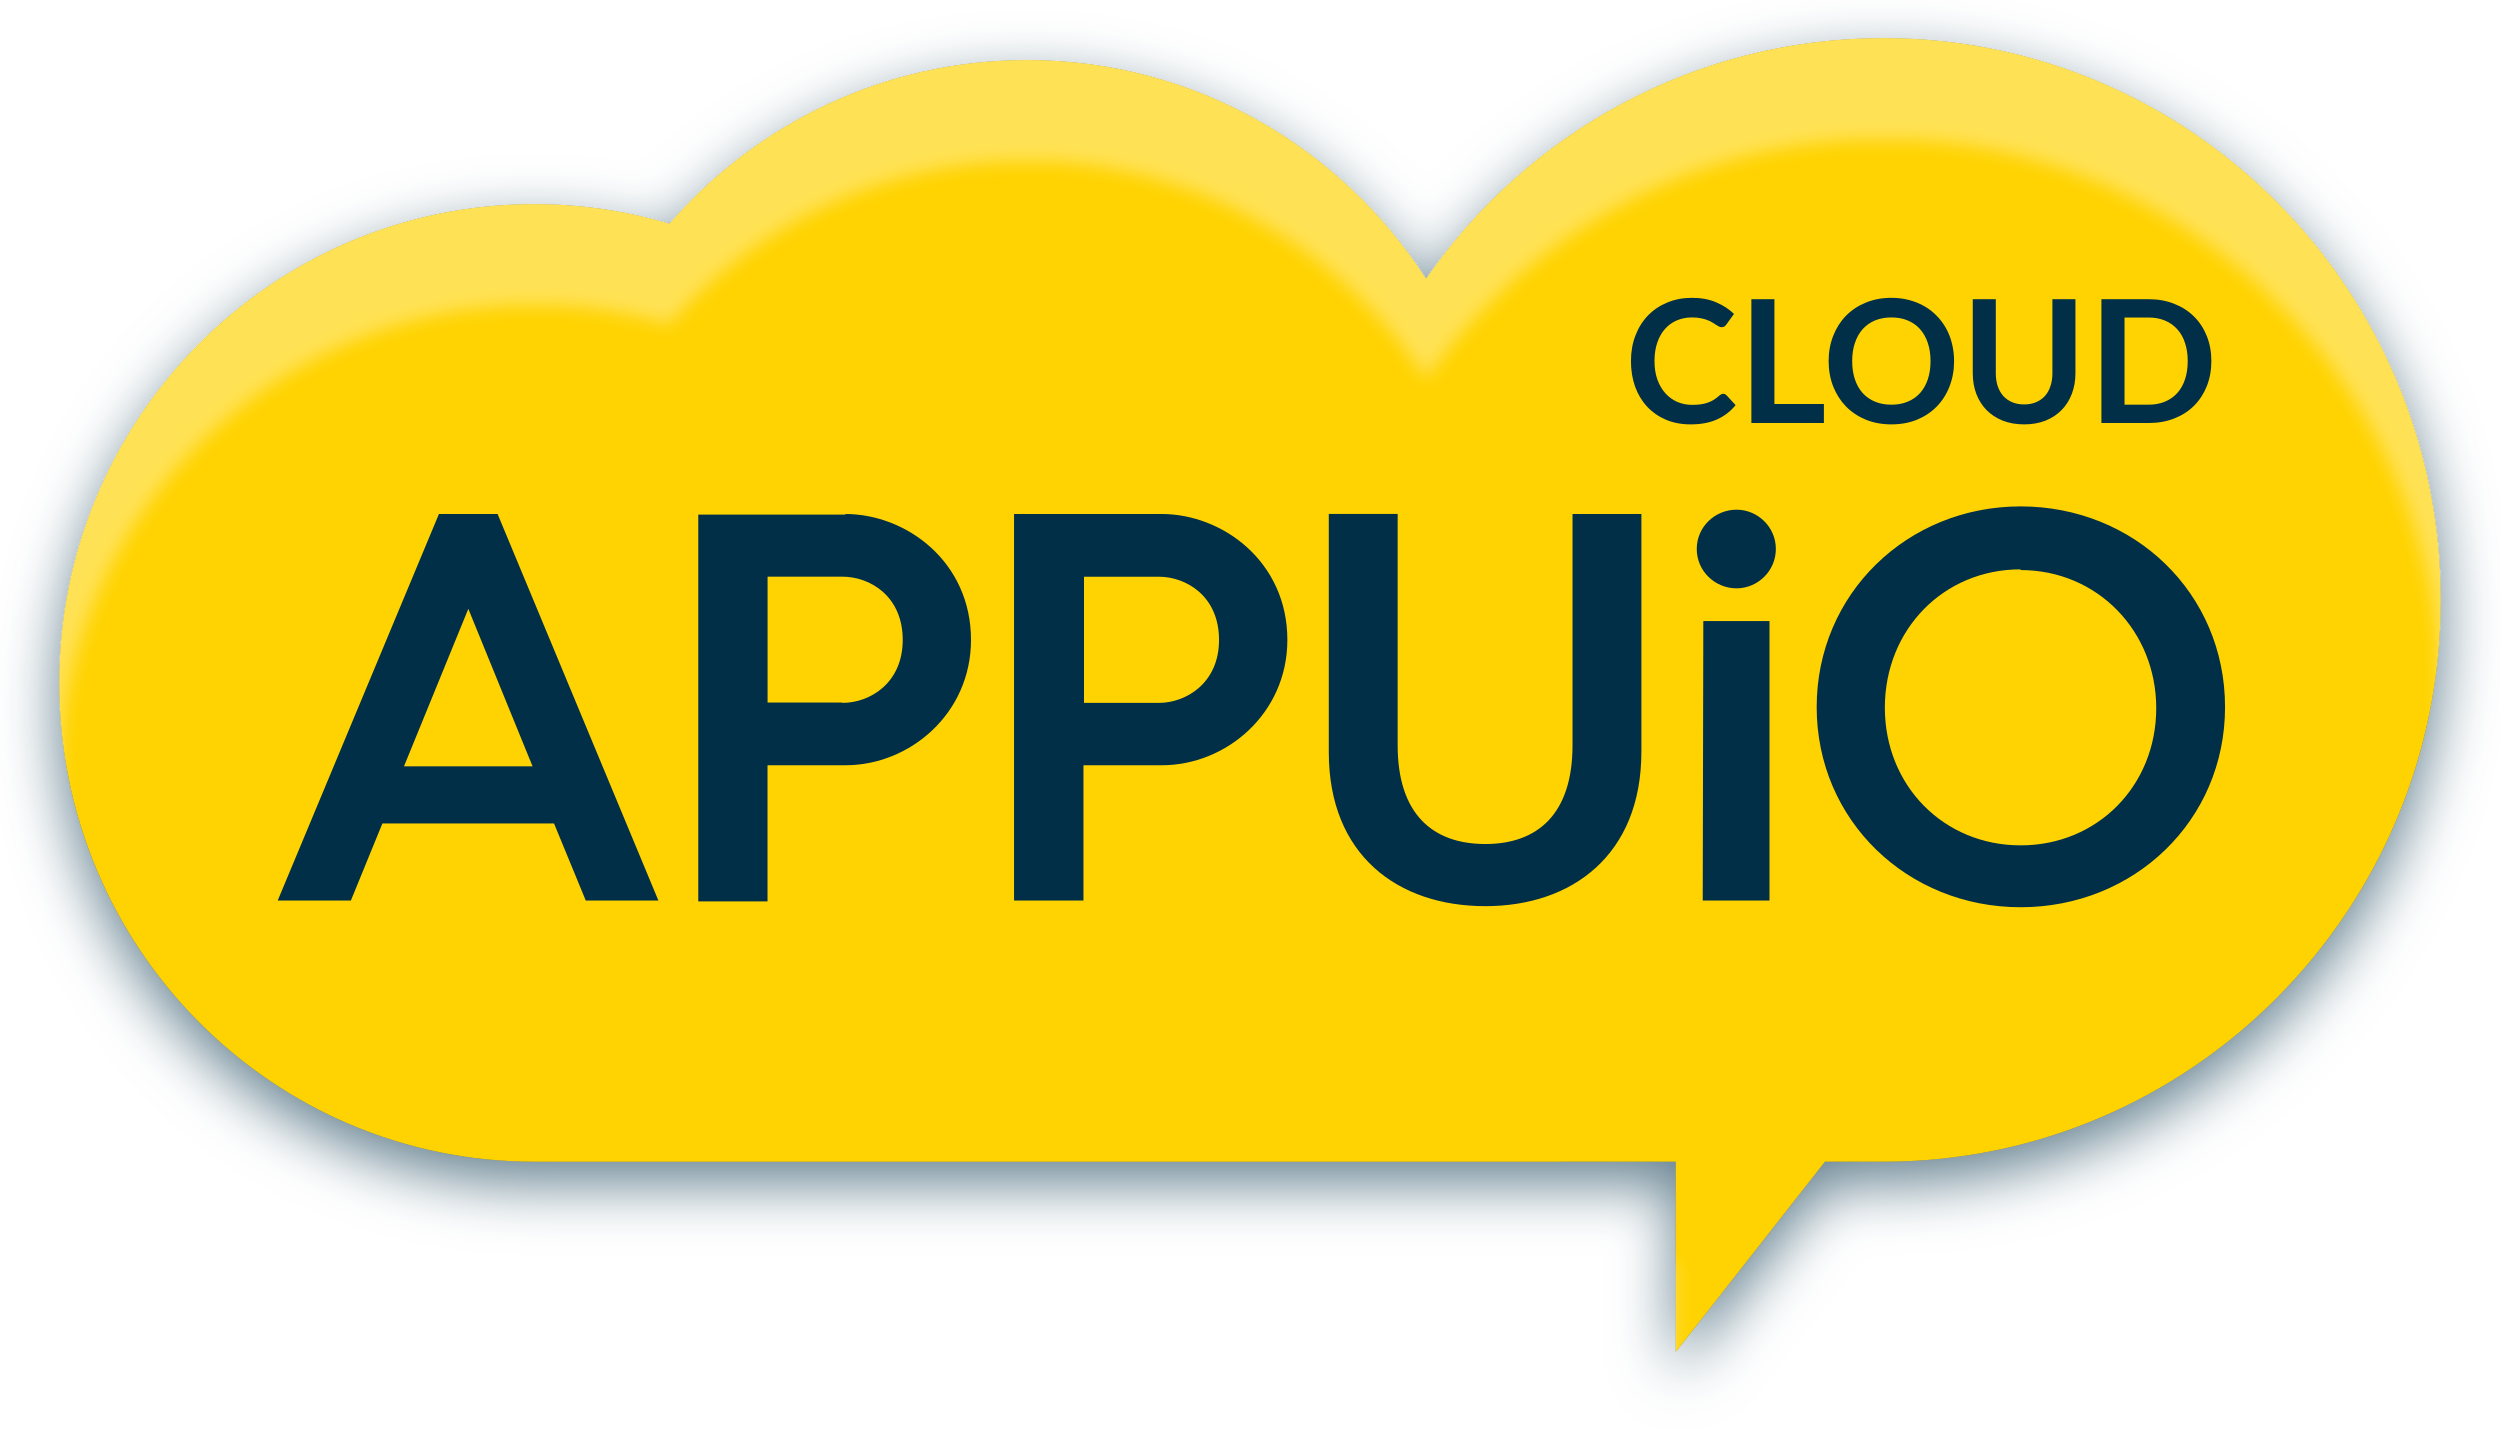
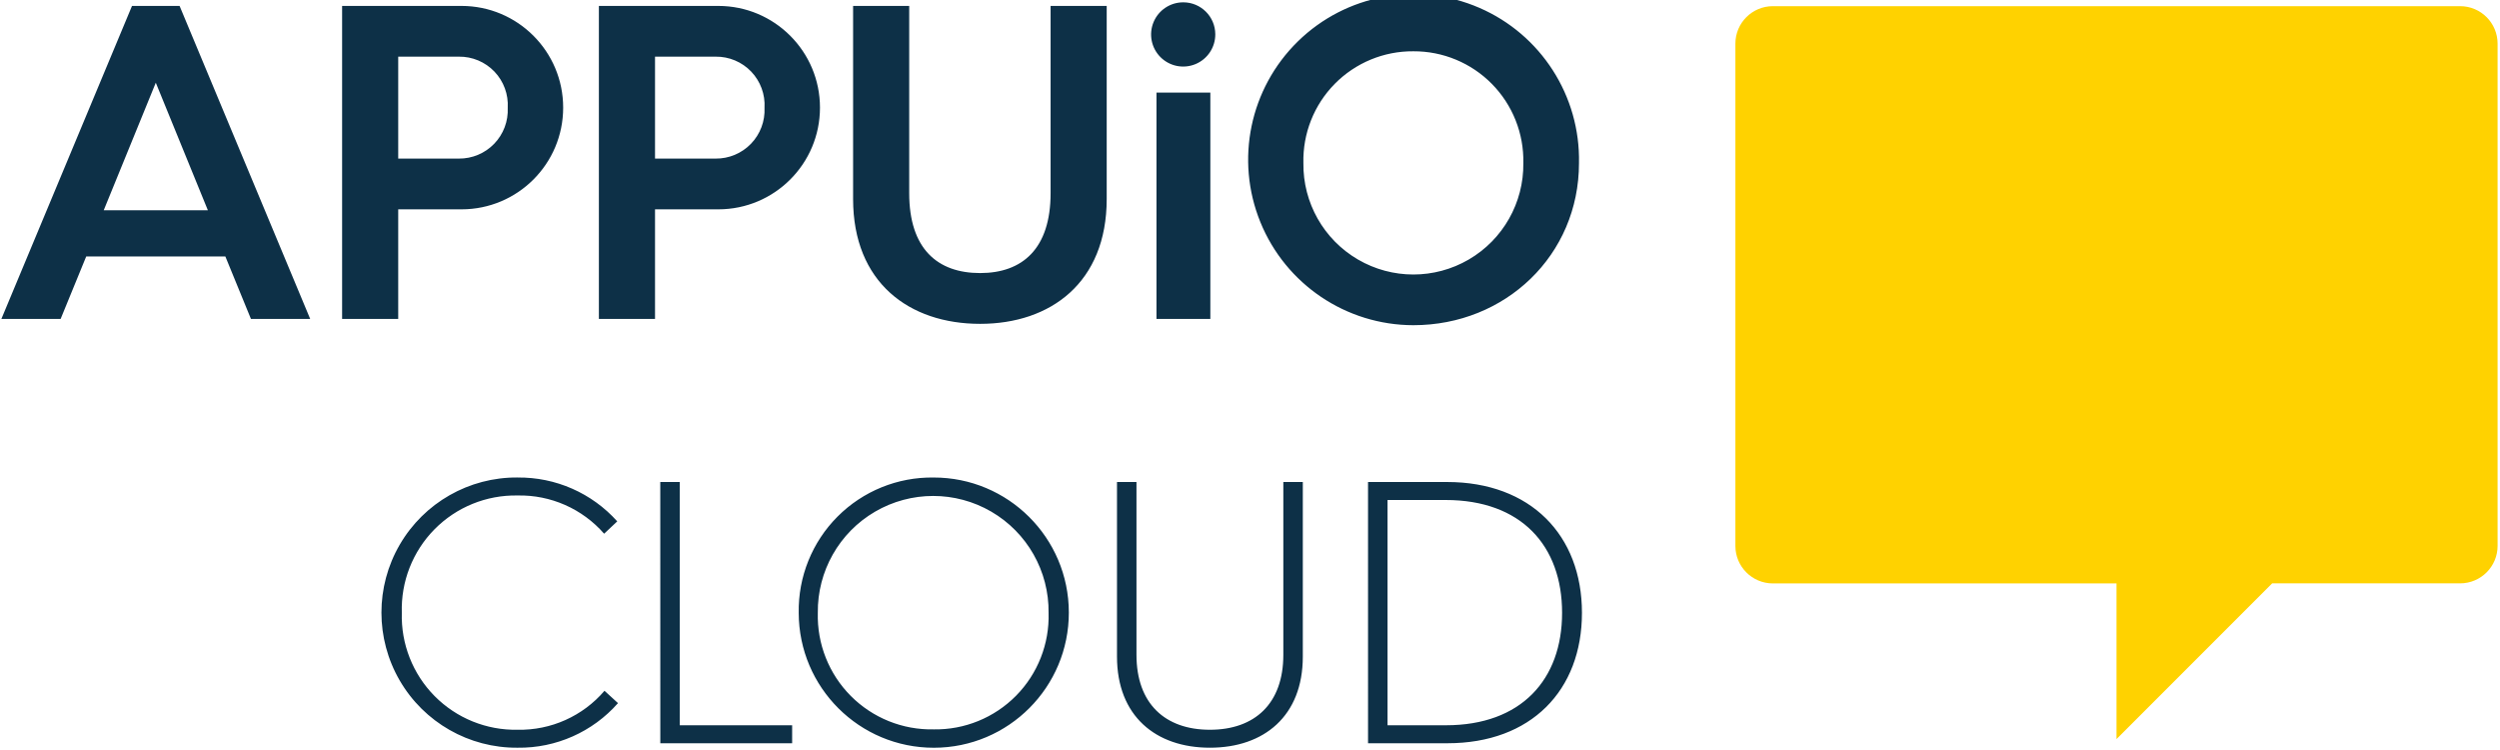
- <svg xmlns="http://www.w3.org/2000/svg" width="591" height="339" viewBox="0 0 591 339" fill="none">
-   <g filter="url(#filter0_d)">
-     <path d="M577 141.813C577 215.164 518.006 274.626 445.234 274.626C440.641 274.626 436.029 274.626 431.415 274.626L396.151 319.589V274.626C306.201 274.626 216.25 274.628 126.301 274.628C64.279 274.628 14 223.95 14 161.435C14 98.92 64.279 48.242 126.301 48.242C137.399 48.242 148.122 49.865 158.248 52.888C178.833 29.168 209.084 14.185 242.806 14.185C282.336 14.185 317.095 34.772 337.108 65.888C360.921 31.498 400.471 9 445.234 9C518.006 9 577 68.462 577 141.813Z" fill="#556D75" />
+ <svg xmlns="http://www.w3.org/2000/svg" viewBox="0 0 283.465 85.039">
+   <g>
+     <path d="M58.71,54.144a14.949,14.949,0,0,1,11.305,4.972l-1.488,1.4a12.677,12.677,0,0,0-9.817-4.335,12.891,12.891,0,0,0-13.131,13.3A12.881,12.881,0,0,0,58.71,82.743a12.63,12.63,0,0,0,9.859-4.419l1.531,1.4a14.909,14.909,0,0,1-11.39,5.056,15.32,15.32,0,1,1,0-30.639Zm16.186.509h2.209V82.234H89.854v2.04H74.9Zm31-.509A15.32,15.32,0,1,1,90.6,69.485,15.087,15.087,0,0,1,105.9,54.144Zm0,28.557a12.826,12.826,0,0,0,13.046-13.216,13.089,13.089,0,1,0-26.176,0A12.87,12.87,0,0,0,105.9,82.7Zm20.806-28.048h2.21V74.244c0,5.525,3.23,8.5,8.329,8.5s8.329-2.974,8.329-8.5V54.653h2.21v19.8c0,6.714-4.377,10.326-10.539,10.326s-10.539-3.612-10.539-10.326Zm28.476,0h8.965c9.477,0,15.3,6.036,15.3,14.832s-5.779,14.789-15.256,14.789h-9.008Zm8.839,27.581c8.541,0,13.173-5.185,13.173-12.749,0-7.607-4.632-12.792-13.216-12.792H157.39V82.234Z" fill="#0d3047" />
+     <path d="M14.974.672.157,36.16H6.878l2.9-7.077H25.564l2.9,7.077h6.72L20.371.672ZM11.766,23.838,17.672,9.379l5.906,14.459ZM52.349.672H38.806V36.16H45.17V23.736h7.179a11.532,11.532,0,1,0,0-23.064Zm-.3,17.311H45.17V6.425h6.874a5.483,5.483,0,0,1,5.549,5.805A5.5,5.5,0,0,1,52.044,17.983ZM74.3,23.736h7.179a11.532,11.532,0,1,0,0-23.064H67.933V36.16H74.3Zm0-17.311h6.874A5.483,5.483,0,0,1,86.72,12.23a5.5,5.5,0,0,1-5.549,5.753H74.3Zm51.235,16.141c0,9.469-6.364,14.154-14.358,14.154-8.045,0-14.409-4.685-14.409-14.154V.672h6.364V21.9c0,6.313,3.208,9.062,8.045,9.062,4.786,0,7.994-2.749,7.994-9.062V.672h6.364ZM137.291,36.16h-6.109V10.5h6.109Zm.561-32.28A3.641,3.641,0,1,1,134.237.265,3.63,3.63,0,0,1,137.852,3.88ZM160.32,36.873c10.437,0,18.787-7.943,18.787-18.381A18.766,18.766,0,1,0,160.32,36.873Zm0-31.058a12.411,12.411,0,0,1,12.474,12.677,12.475,12.475,0,1,1-24.948,0A12.381,12.381,0,0,1,160.32,5.815Z" fill="#0d3047" />
+     <path d="M279.056.7H201.1a4.252,4.252,0,0,0-4.252,4.252V61.9a4.252,4.252,0,0,0,4.252,4.252h38.979V83.8l17.655-17.655h21.319a4.252,4.252,0,0,0,4.252-4.252V4.952A4.252,4.252,0,0,0,279.056.7Z" fill="#ffd200" />
  </g>
-   <g filter="url(#filter1_i)">
-     <path d="M577 141.813C577 215.164 518.006 274.626 445.234 274.626C440.641 274.626 436.029 274.626 431.415 274.626L396.151 319.589V274.626C306.201 274.626 216.25 274.628 126.301 274.628C64.279 274.628 14 223.95 14 161.435C14 98.92 64.279 48.242 126.301 48.242C137.399 48.242 148.122 49.865 158.248 52.888C178.833 29.168 209.084 14.185 242.806 14.185C282.336 14.185 317.095 34.772 337.108 65.888C360.921 31.498 400.471 9 445.234 9C518.006 9 577 68.462 577 141.813Z" fill="#FFD301" />
-   </g>
-   <path fill-rule="evenodd" clip-rule="evenodd" d="M95.499 181.159L110.711 143.93L125.898 181.159H95.499ZM103.766 121.506L65.647 212.893H82.945L90.399 194.666H130.973L138.477 212.893H155.648L117.63 121.506H103.766ZM199.134 166.087H181.455V136.324H199.134C205.684 136.324 213.405 140.928 213.405 151.282C213.405 161.457 205.684 166.163 199.134 166.163V166.087ZM199.897 121.646H165.072V213.096H181.442V180.904H199.91C215.046 180.904 229.545 168.719 229.545 151.269C229.545 132.801 214.282 121.506 199.783 121.506L199.897 121.646ZM256.255 136.337H273.935C280.422 136.337 288.18 140.916 288.18 151.282C288.18 161.457 280.422 166.163 273.935 166.163H256.255V136.388V136.337ZM256.255 180.904H274.698C289.834 180.904 304.333 168.719 304.333 151.269C304.333 132.801 289.071 121.506 274.571 121.506H239.721V212.893H256.128V180.904H256.255ZM388.025 121.506H371.744V176.198C371.744 192.441 363.477 199.525 351.14 199.525C338.675 199.525 330.407 192.44 330.407 176.186V121.494H314.127V177.839C314.127 202.132 330.408 214.216 351.14 214.216C371.617 214.216 388.025 202.132 388.025 177.712V121.506ZM402.525 212.893H418.309V146.817H402.665L402.525 212.893ZM410.525 120.489C405.437 120.489 401.113 124.533 401.113 129.774C401.113 135.027 405.437 139.084 410.525 139.084C415.485 139.084 419.81 135.014 419.81 129.774C419.81 124.533 415.485 120.489 410.525 120.489ZM477.643 134.76C495.832 134.76 509.734 149.183 509.734 167.409C509.734 185.725 495.87 199.843 477.682 199.843C459.493 199.843 445.579 185.725 445.579 167.282C445.579 148.84 459.442 134.594 477.669 134.594L477.643 134.76ZM477.669 214.47C504.506 214.47 526.001 193.992 526.001 167.155C526.001 140.191 504.506 119.713 477.669 119.713C450.959 119.713 429.464 140.318 429.464 167.155C429.464 193.992 450.959 214.47 477.669 214.47Z" fill="#002F47" />
-   <path d="M407.36 93.097C407.657 93.097 407.92 93.212 408.149 93.441L410.295 95.769C409.107 97.24 407.643 98.367 405.902 99.15C404.175 99.933 402.097 100.324 399.668 100.324C397.495 100.324 395.538 99.953 393.797 99.21C392.07 98.468 390.592 97.436 389.364 96.113C388.136 94.791 387.192 93.212 386.53 91.377C385.883 89.541 385.559 87.537 385.559 85.365C385.559 83.165 385.91 81.154 386.611 79.332C387.313 77.497 388.298 75.918 389.567 74.596C390.849 73.273 392.374 72.248 394.141 71.519C395.909 70.777 397.866 70.406 400.012 70.406C402.144 70.406 404.033 70.756 405.68 71.458C407.34 72.16 408.75 73.078 409.91 74.211L408.089 76.741C407.981 76.903 407.839 77.045 407.663 77.166C407.502 77.288 407.272 77.349 406.975 77.349C406.773 77.349 406.564 77.295 406.348 77.187C406.132 77.065 405.896 76.924 405.639 76.762C405.383 76.586 405.086 76.397 404.749 76.195C404.411 75.992 404.02 75.81 403.574 75.648C403.129 75.473 402.61 75.331 402.016 75.223C401.436 75.102 400.761 75.041 399.992 75.041C398.683 75.041 397.481 75.277 396.388 75.749C395.309 76.208 394.378 76.883 393.595 77.774C392.812 78.651 392.205 79.731 391.773 81.013C391.341 82.281 391.125 83.732 391.125 85.365C391.125 87.011 391.355 88.475 391.814 89.757C392.286 91.039 392.92 92.119 393.716 92.996C394.513 93.873 395.45 94.548 396.53 95.02C397.61 95.479 398.77 95.709 400.012 95.709C400.754 95.709 401.422 95.668 402.016 95.587C402.623 95.506 403.176 95.378 403.676 95.203C404.188 95.027 404.668 94.804 405.113 94.534C405.572 94.251 406.024 93.907 406.469 93.502C406.604 93.381 406.746 93.286 406.894 93.219C407.043 93.138 407.198 93.097 407.36 93.097ZM431.17 95.506V100H414.025V70.729H419.47V95.506H431.17ZM461.945 85.365C461.945 87.51 461.587 89.501 460.872 91.336C460.17 93.158 459.171 94.737 457.876 96.073C456.58 97.409 455.022 98.455 453.2 99.21C451.378 99.953 449.354 100.324 447.127 100.324C444.914 100.324 442.896 99.953 441.075 99.21C439.253 98.455 437.687 97.409 436.378 96.073C435.083 94.737 434.077 93.158 433.362 91.336C432.647 89.501 432.289 87.51 432.289 85.365C432.289 83.219 432.647 81.235 433.362 79.413C434.077 77.578 435.083 75.992 436.378 74.656C437.687 73.32 439.253 72.281 441.075 71.539C442.896 70.783 444.914 70.406 447.127 70.406C448.612 70.406 450.008 70.581 451.317 70.932C452.626 71.269 453.827 71.755 454.92 72.389C456.014 73.01 456.992 73.772 457.856 74.677C458.733 75.567 459.475 76.566 460.082 77.673C460.69 78.779 461.148 79.98 461.459 81.276C461.783 82.571 461.945 83.934 461.945 85.365ZM456.378 85.365C456.378 83.759 456.162 82.322 455.73 81.053C455.298 79.771 454.684 78.685 453.888 77.794C453.092 76.903 452.12 76.222 450.973 75.749C449.84 75.277 448.558 75.041 447.127 75.041C445.697 75.041 444.408 75.277 443.261 75.749C442.127 76.222 441.156 76.903 440.346 77.794C439.55 78.685 438.936 79.771 438.504 81.053C438.072 82.322 437.856 83.759 437.856 85.365C437.856 86.971 438.072 88.415 438.504 89.697C438.936 90.965 439.55 92.045 440.346 92.935C441.156 93.813 442.127 94.487 443.261 94.96C444.408 95.432 445.697 95.668 447.127 95.668C448.558 95.668 449.84 95.432 450.973 94.96C452.12 94.487 453.092 93.813 453.888 92.935C454.684 92.045 455.298 90.965 455.73 89.697C456.162 88.415 456.378 86.971 456.378 85.365ZM478.508 95.607C479.56 95.607 480.498 95.432 481.321 95.081C482.158 94.73 482.86 94.238 483.427 93.603C483.993 92.969 484.425 92.2 484.722 91.296C485.032 90.392 485.188 89.379 485.188 88.259V70.729H490.633V88.259C490.633 90 490.349 91.613 489.783 93.097C489.229 94.568 488.426 95.844 487.374 96.923C486.335 97.989 485.066 98.826 483.568 99.433C482.07 100.027 480.383 100.324 478.508 100.324C476.618 100.324 474.925 100.027 473.427 99.433C471.929 98.826 470.654 97.989 469.601 96.923C468.562 95.844 467.759 94.568 467.192 93.097C466.639 91.613 466.362 90 466.362 88.259V70.729H471.807V88.239C471.807 89.359 471.956 90.371 472.253 91.275C472.563 92.18 473.002 92.956 473.568 93.603C474.149 94.238 474.85 94.73 475.674 95.081C476.51 95.432 477.455 95.607 478.508 95.607ZM522.765 85.365C522.765 87.51 522.408 89.481 521.692 91.275C520.977 93.07 519.972 94.615 518.676 95.911C517.381 97.207 515.822 98.212 514 98.927C512.178 99.642 510.154 100 507.928 100H496.774V70.729H507.928C510.154 70.729 512.178 71.094 514 71.823C515.822 72.538 517.381 73.543 518.676 74.839C519.972 76.121 520.977 77.659 521.692 79.454C522.408 81.249 522.765 83.219 522.765 85.365ZM517.178 85.365C517.178 83.759 516.962 82.322 516.531 81.053C516.112 79.771 515.498 78.691 514.689 77.814C513.892 76.924 512.921 76.242 511.774 75.77C510.64 75.297 509.358 75.061 507.928 75.061H502.239V95.668H507.928C509.358 95.668 510.64 95.432 511.774 94.96C512.921 94.487 513.892 93.813 514.689 92.935C515.498 92.045 516.112 90.965 516.531 89.697C516.962 88.415 517.178 86.971 517.178 85.365Z" fill="#002F47" />
-   <defs>
-     <filter id="filter0_d" x="0.009" y="0.097" width="590.982" height="338.571" filterUnits="userSpaceOnUse" color-interpolation-filters="sRGB">
-       <feFlood flood-opacity="0" result="BackgroundImageFix" />
-       <feColorMatrix in="SourceAlpha" type="matrix" values="0 0 0 0 0 0 0 0 0 0 0 0 0 0 0 0 0 0 127 0" result="hardAlpha" />
-       <feOffset dy="5.088" />
-       <feGaussianBlur stdDeviation="6.995" />
-       <feColorMatrix type="matrix" values="0 0 0 0 0 0 0 0 0 0.184 0 0 0 0 0.278 0 0 0 0.6 0" />
-       <feBlend mode="normal" in2="BackgroundImageFix" result="effect1_dropShadow" />
-       <feBlend mode="normal" in="SourceGraphic" in2="effect1_dropShadow" result="shape" />
-     </filter>
-     <filter id="filter1_i" x="14" y="9" width="563" height="314.589" filterUnits="userSpaceOnUse" color-interpolation-filters="sRGB">
-       <feFlood flood-opacity="0" result="BackgroundImageFix" />
-       <feBlend mode="normal" in="SourceGraphic" in2="BackgroundImageFix" result="shape" />
-       <feColorMatrix in="SourceAlpha" type="matrix" values="0 0 0 0 0 0 0 0 0 0 0 0 0 0 0 0 0 0 127 0" result="hardAlpha" />
-       <feOffset dy="24" />
-       <feGaussianBlur stdDeviation="2" />
-       <feComposite in2="hardAlpha" operator="arithmetic" k2="-1" k3="1" />
-       <feColorMatrix type="matrix" values="0 0 0 0 1 0 0 0 0 1 0 0 0 0 1 0 0 0 0.33 0" />
-       <feBlend mode="normal" in2="shape" result="effect1_innerShadow" />
-     </filter>
-   </defs>
</svg>
